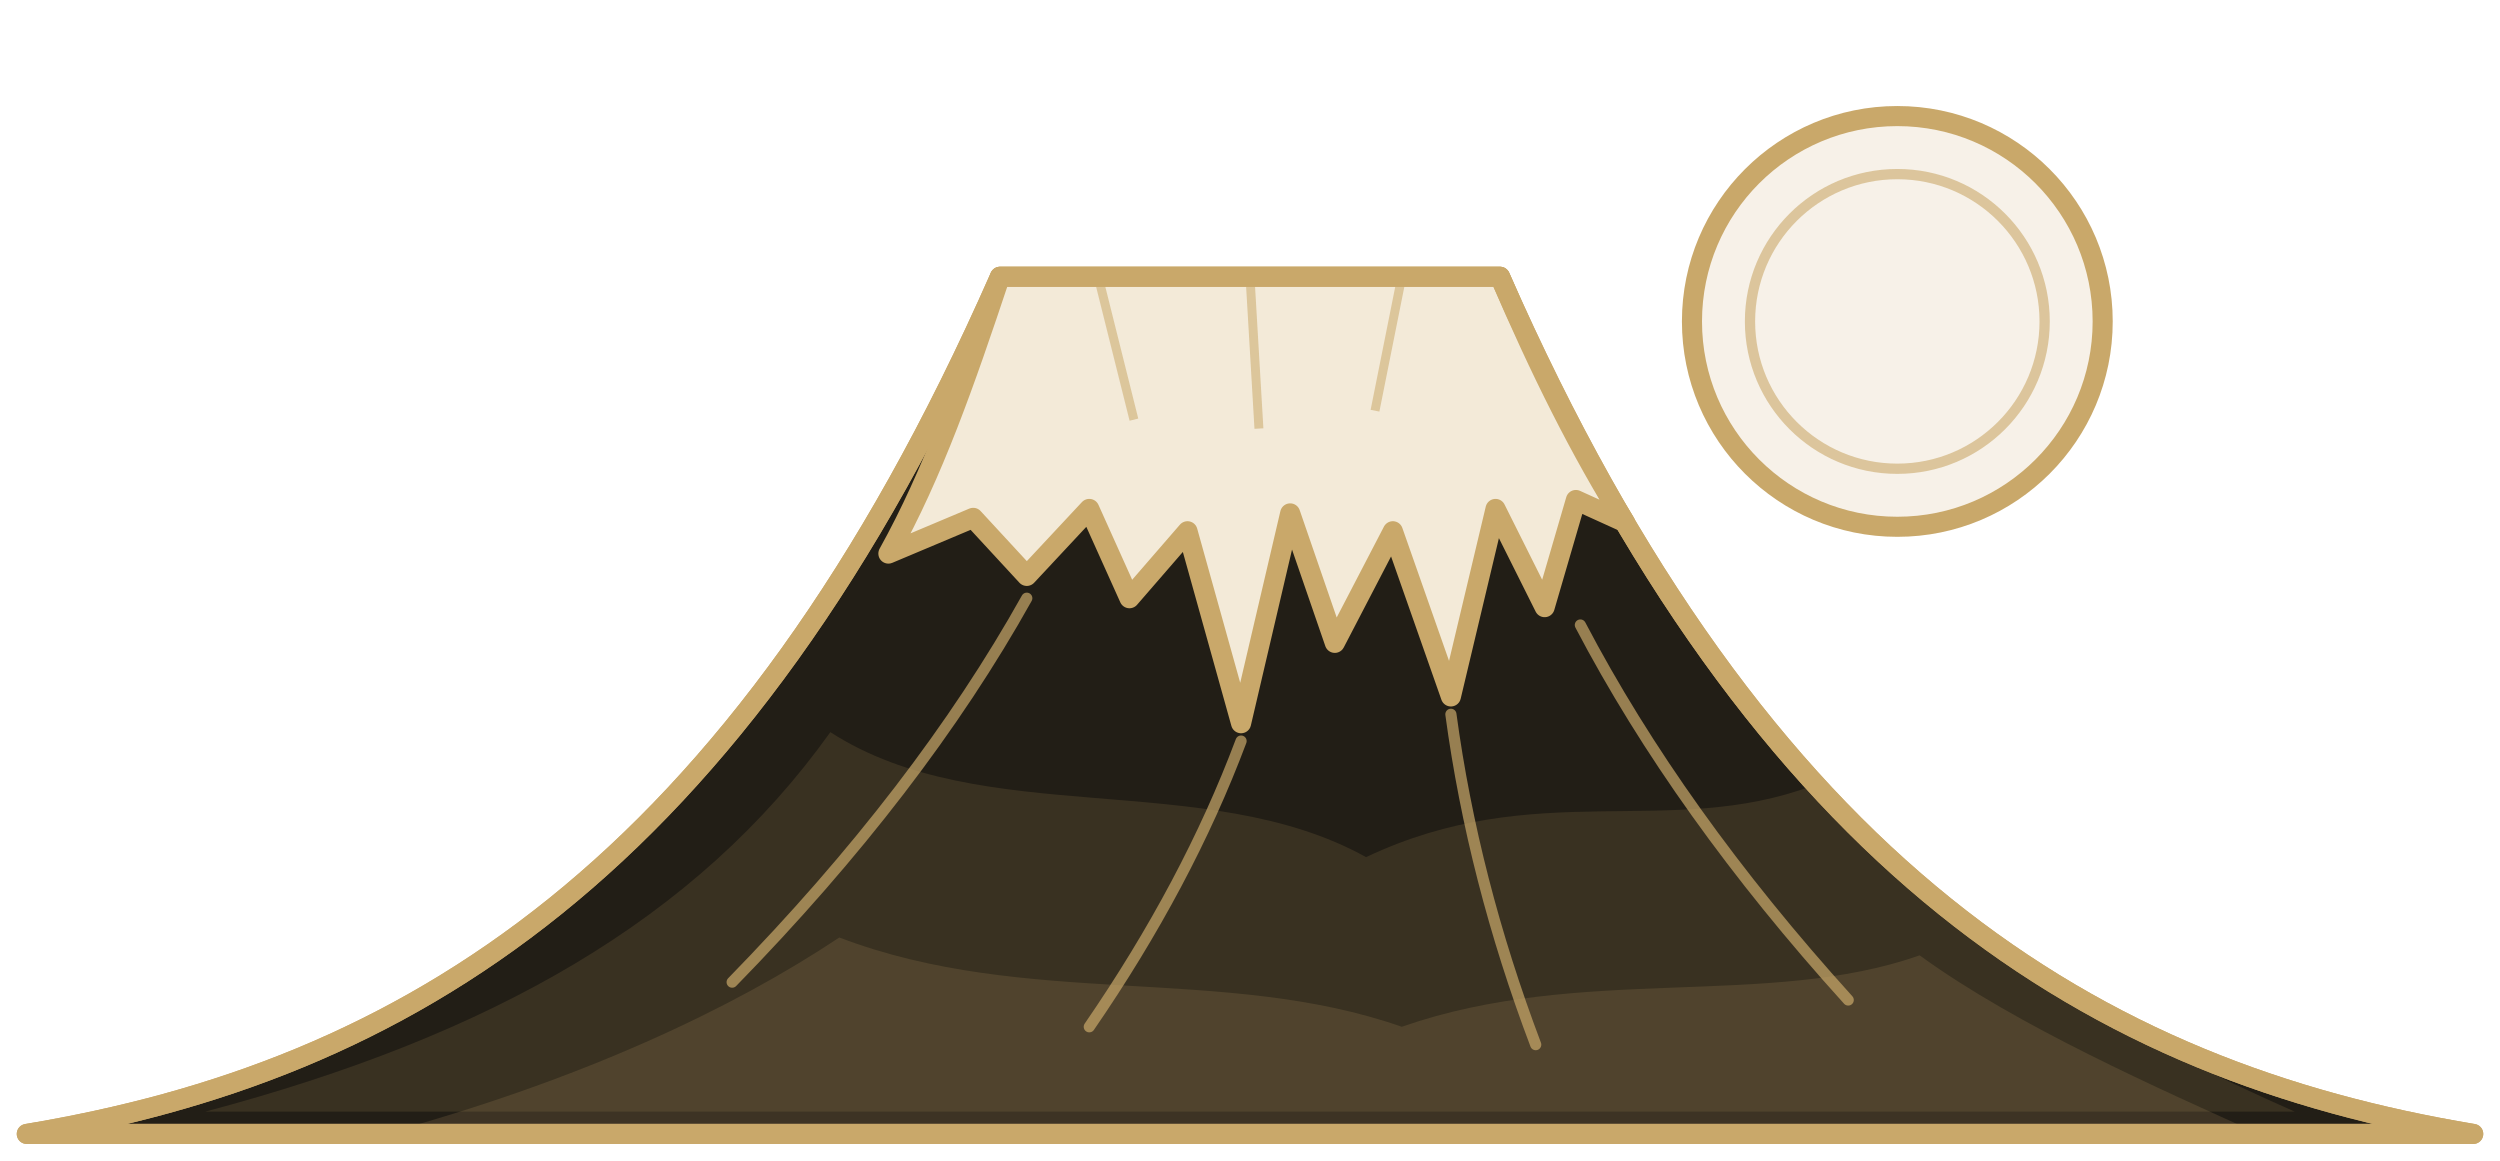
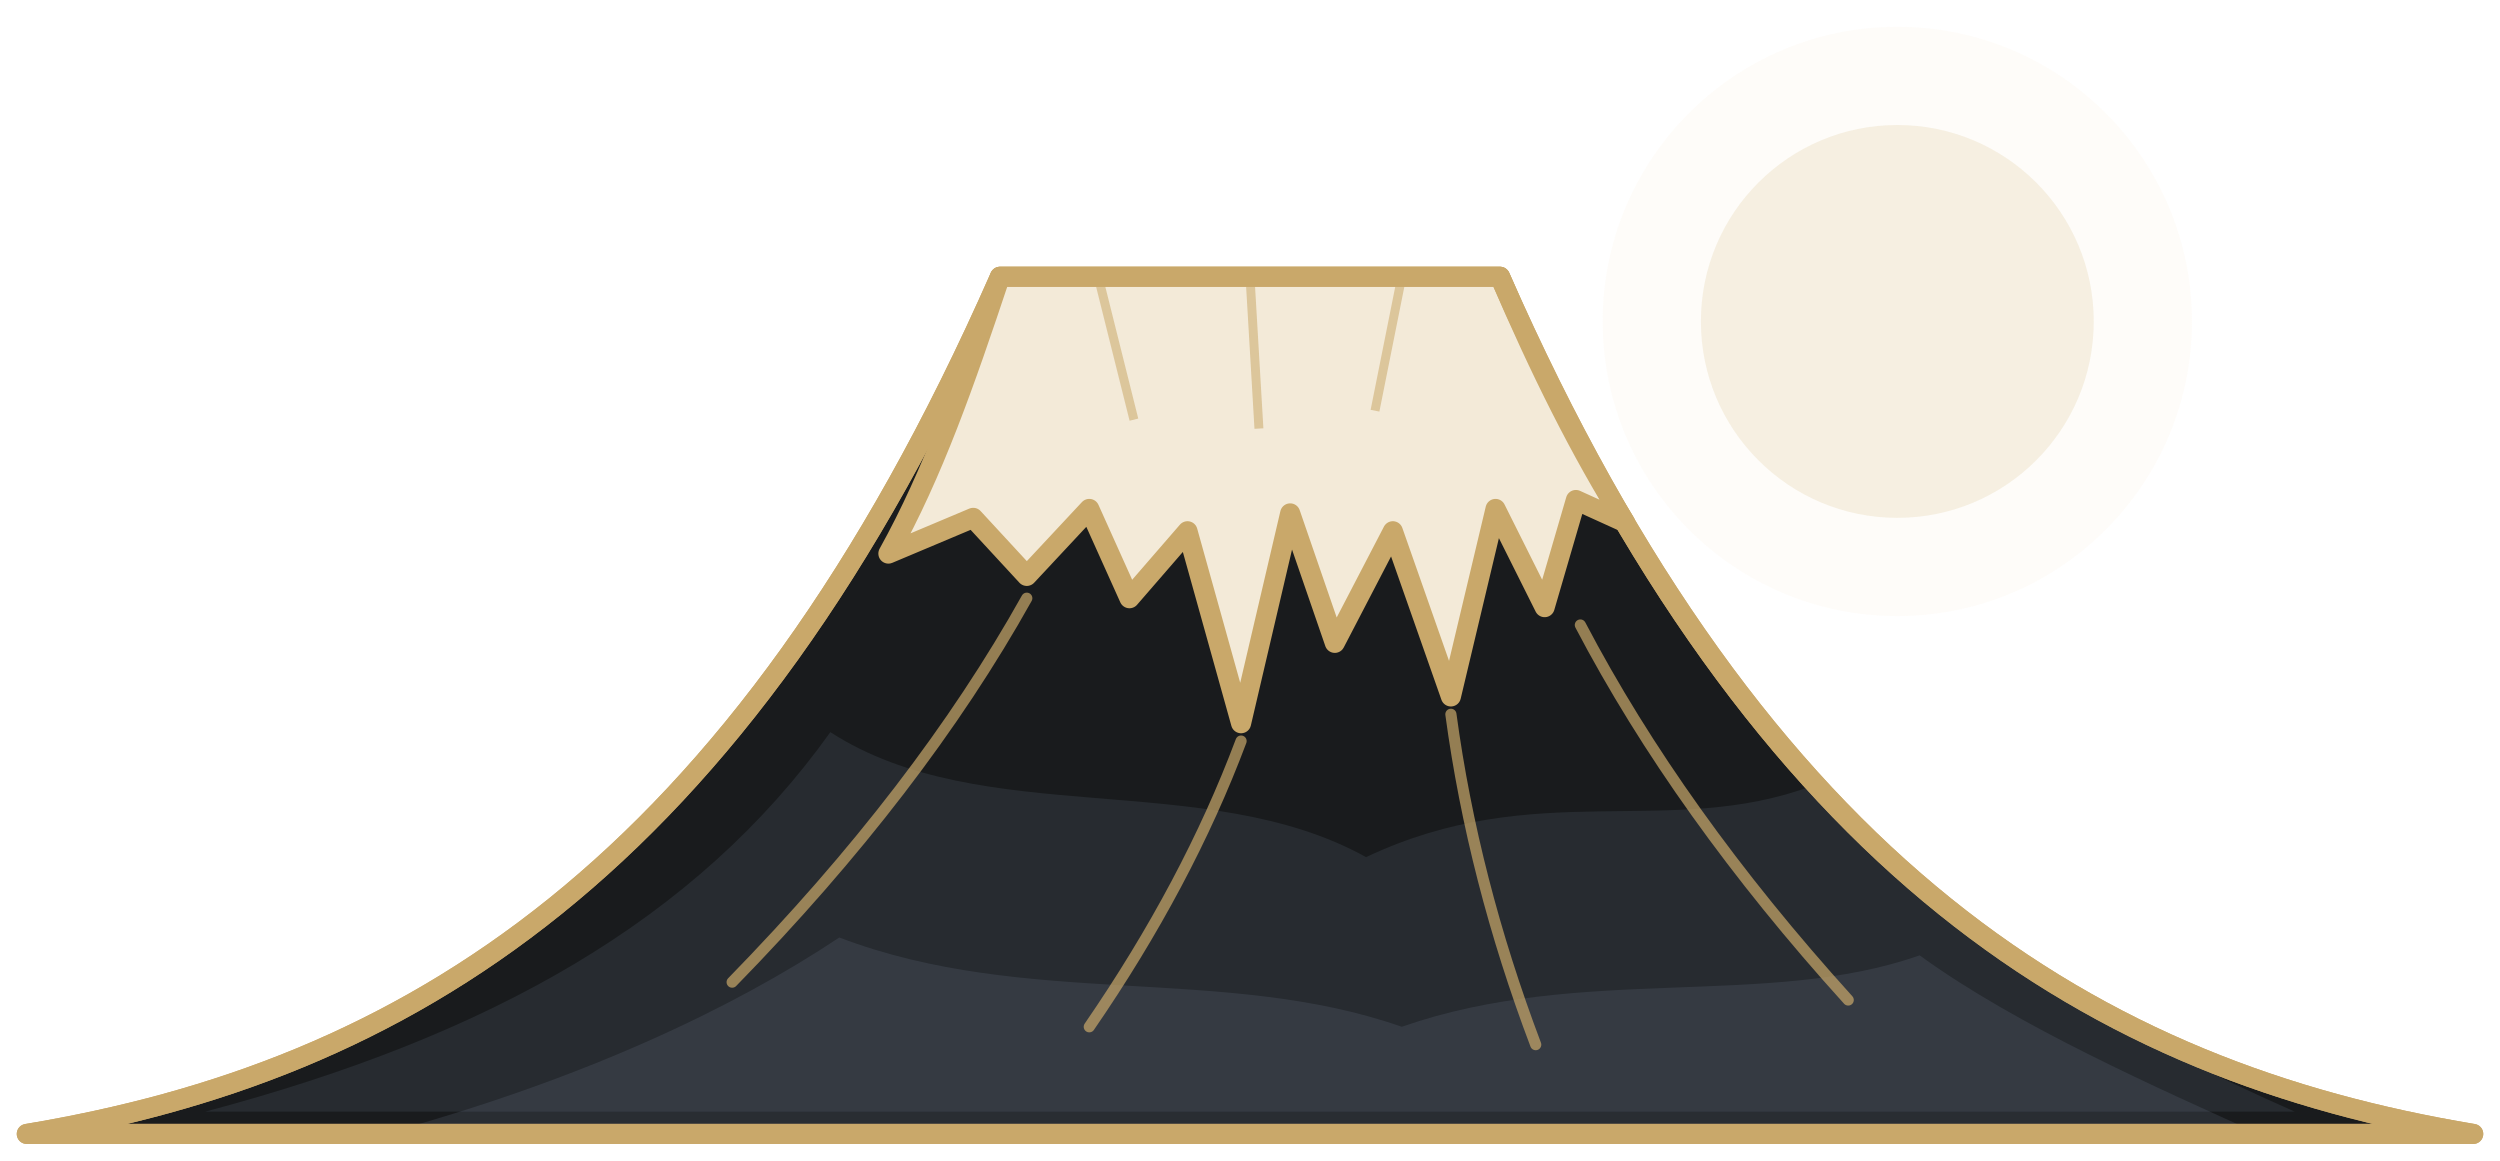
<svg xmlns="http://www.w3.org/2000/svg" viewBox="0 0 56 26">
  <g id="art">
-     <circle cx="42.5" cy="7.2" r="4.6" fill="#c9a86a" fill-opacity="0.16" stroke="#c9a86a" stroke-width="0.45" stroke-linecap="round" stroke-linejoin="round" />
-     <circle cx="42.5" cy="7.2" r="3.3" fill="none" stroke="#c9a86a" stroke-width="0.23" stroke-opacity="0.6" />
+     <circle cx="42.5" cy="7.2" r="6.6" fill="#f3ead8" fill-opacity="0.16" />
+     <circle cx="42.5" cy="7.2" r="4.4" fill="#f3ead8" fill-opacity="0.72" />
    <path d="M0.6,25.4 C9,24 16.5,19.6 22.4,6.2 L33.6,6.2 C39.5,19.6 47,24 55.4,25.4 Z" fill="#0b0b0b" />
-     <path d="M0.6,25.4 C9,24 16.5,19.6 22.4,6.2 L33.6,6.2 C39.5,19.6 47,24 55.4,25.4 Z" fill="#c9a86a" fill-opacity="0.12" stroke="#c9a86a" stroke-width="0.45" stroke-linecap="round" stroke-linejoin="round" />
-     <path d="M4.6,24.9 C11,23.2 15.6,20.6 18.6,16.4 C22,18.6 27,17.2 30.6,19.2 C34.4,17.4 37.4,18.8 40.6,17.6 C43.4,21 48,23.4 51.4,24.9 Z" fill="#c9a86a" fill-opacity="0.14" />
-     <path d="M8.6,25.4 C13,24.2 16.4,22.6 18.8,21 C23,22.6 27.4,21.6 31.4,23 C35.4,21.6 39.6,22.6 43,21.4 C45.2,23 48.4,24.4 50.6,25.4 Z" fill="#c9a86a" fill-opacity="0.16" />
+     <path d="M0.6,25.4 C9,24 16.5,19.6 22.4,6.2 L33.6,6.2 C39.5,19.6 47,24 55.4,25.4 Z" fill="#7f8fa6" fill-opacity="0.12" stroke="#c9a86a" stroke-width="0.45" stroke-linecap="round" stroke-linejoin="round" />
+     <path d="M4.6,24.9 C11,23.2 15.6,20.6 18.6,16.4 C22,18.6 27,17.2 30.6,19.2 C34.4,17.4 37.4,18.8 40.6,17.6 C43.4,21 48,23.4 51.4,24.9 Z" fill="#7f8fa6" fill-opacity="0.14" />
+     <path d="M8.6,25.4 C13,24.2 16.4,22.6 18.8,21 C23,22.6 27.4,21.6 31.4,23 C35.4,21.6 39.6,22.6 43,21.4 C45.2,23 48.4,24.4 50.6,25.4 Z" fill="#7f8fa6" fill-opacity="0.16" />
    <path d="M22.4,6.2 L33.6,6.2 C34.5,8.3 35.4,10.1 36.4,11.7 L35.3,11.2 L34.6,13.6 L33.5,11.4 L32.5,15.6 L31.2,11.9 L29.9,14.4 L28.9,11.5 L27.8,16.2 L26.6,11.9 L25.3,13.4 L24.4,11.4 L23.0,12.9 L21.8,11.6 L19.9,12.4 C20.9,10.6 21.6,8.6 22.4,6.2 Z" fill="#f3ead8" stroke="#c9a86a" stroke-width="0.45" stroke-linecap="round" stroke-linejoin="round" />
    <path d="M24.6,6.2 L25.4,9.4 M28,6.2 L28.2,9.6 M31.4,6.2 L30.8,9.2" stroke="#c9a86a" stroke-width="0.2" stroke-opacity="0.55" />
    <path d="M27.8,16.6 Q26.6,19.8 24.4,23.0" fill="none" stroke="#c9a86a" stroke-width="0.25" stroke-opacity="0.7" stroke-linecap="round" />
    <path d="M32.5,16.0 Q33.0,19.7 34.4,23.4" fill="none" stroke="#c9a86a" stroke-width="0.25" stroke-opacity="0.7" stroke-linecap="round" />
    <path d="M35.4,14.0 Q37.6,18.2 41.4,22.4" fill="none" stroke="#c9a86a" stroke-width="0.25" stroke-opacity="0.7" stroke-linecap="round" />
    <path d="M23.0,13.4 Q20.6,17.7 16.4,22.0" fill="none" stroke="#c9a86a" stroke-width="0.25" stroke-opacity="0.7" stroke-linecap="round" />
    <path d="M0.6,25.4 C9,24 16.5,19.6 22.4,6.2 L33.6,6.2 C39.5,19.6 47,24 55.4,25.4 Z" fill="none" stroke="#c9a86a" stroke-width="0.45" stroke-linecap="round" stroke-linejoin="round" />
  </g>
</svg>
